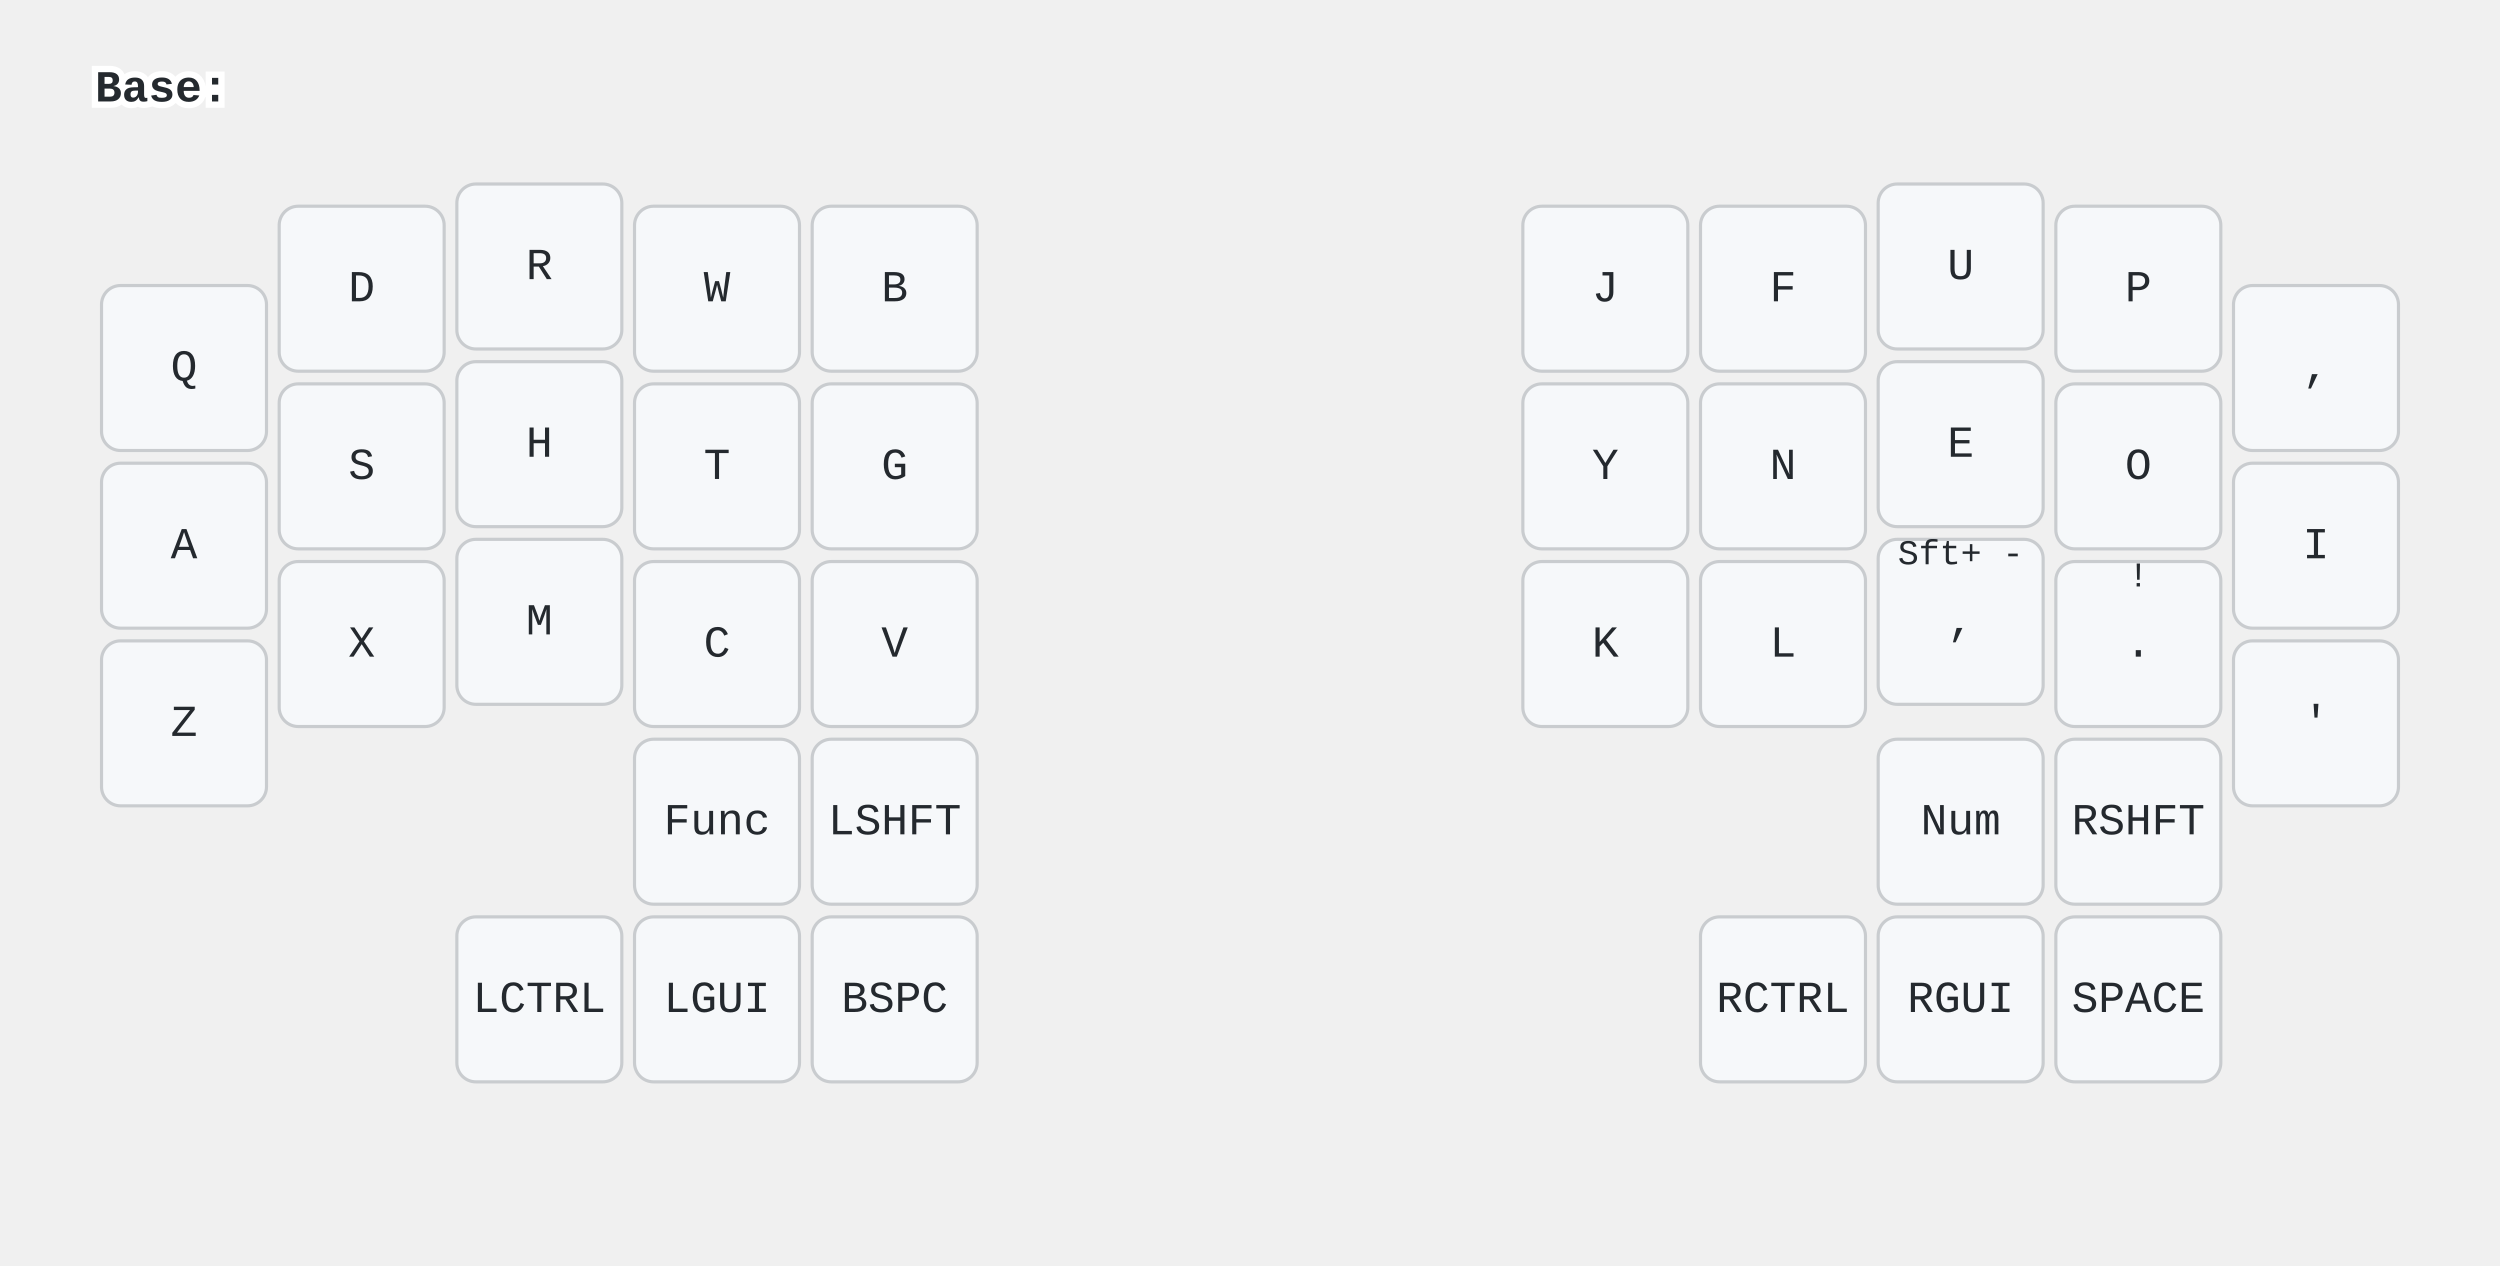
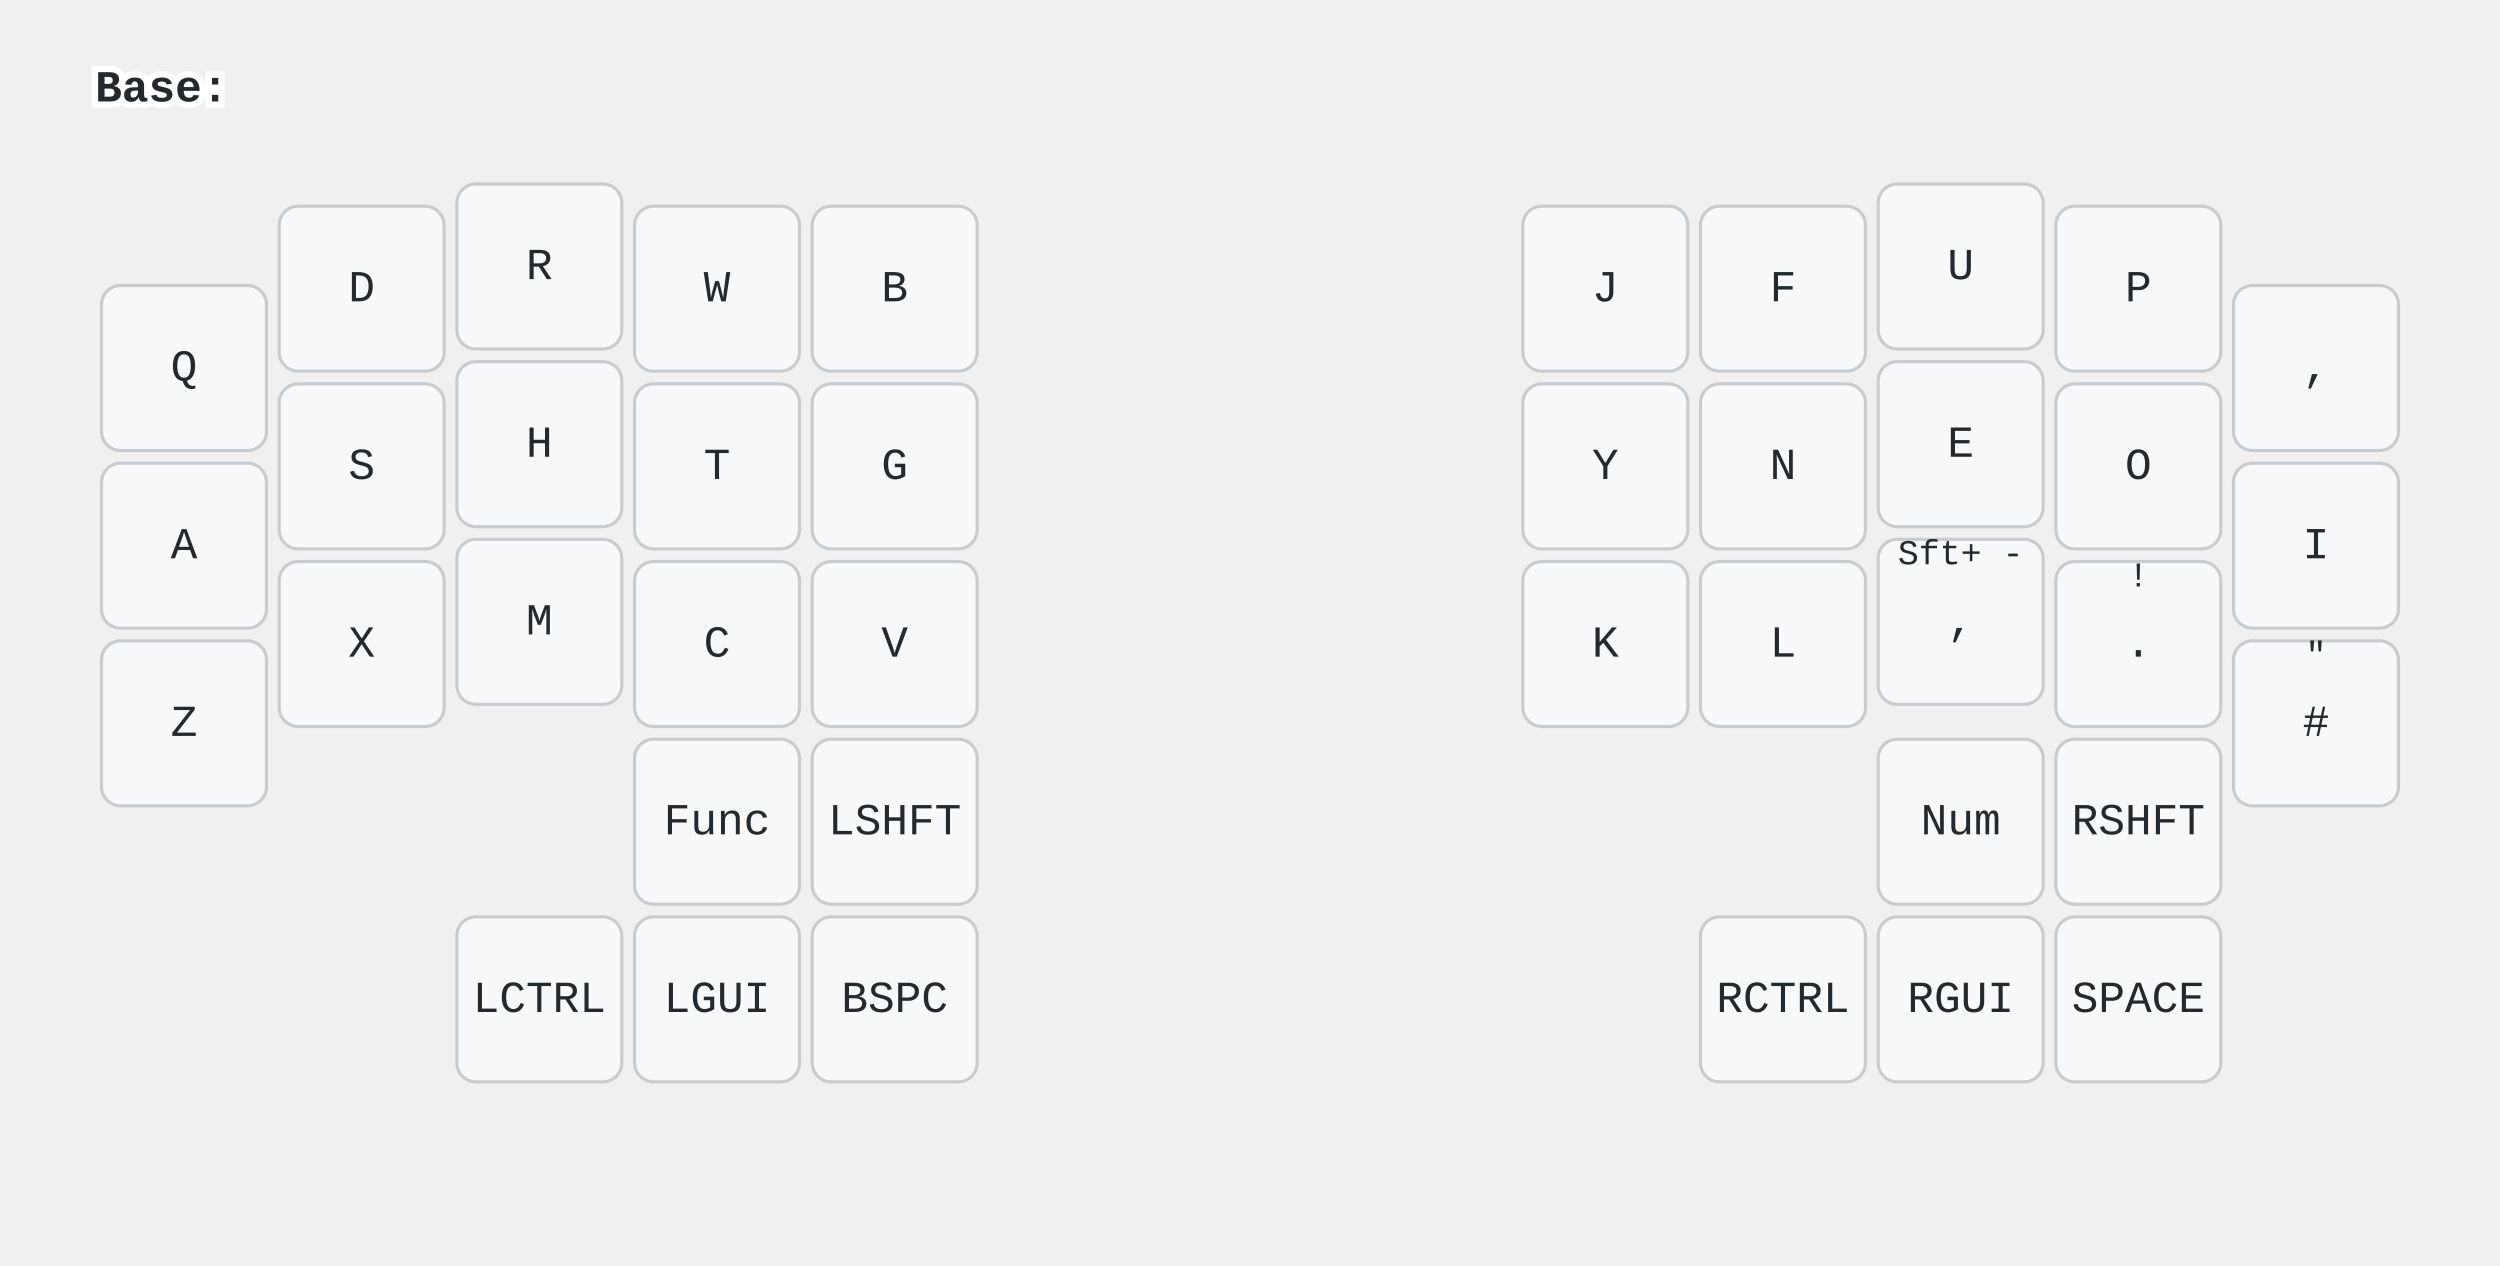
<svg xmlns="http://www.w3.org/2000/svg" width="788" height="399" viewBox="0 0 788 399" class="keymap">
  <style>/* inherit to force styles through use tags */
svg path {
    fill: inherit;
}

/* font and background color specifications */
svg.keymap {
    font-family: SFMono-Regular,Consolas,Liberation Mono,Menlo,monospace;
    font-size: 14px;
    font-kerning: normal;
    text-rendering: optimizeLegibility;
    fill: #24292e;
}

/* default key styling */
rect.key {
    fill: #f6f8fa;
}

rect.key, rect.combo {
    stroke: #c9cccf;
    stroke-width: 1;
}

/* default key side styling, only used is draw_key_sides is set */
rect.side {
    filter: brightness(90%);
}

/* color accent for combo boxes */
rect.combo, rect.combo-separate {
    fill: #cdf;
}

/* color accent for held keys */
rect.held, rect.combo.held {
    fill: #fdd;
}

/* color accent for ghost (optional) keys */
rect.ghost, rect.combo.ghost {
    stroke-dasharray: 4, 4;
    stroke-width: 2;
}

text {
    text-anchor: middle;
    dominant-baseline: middle;
}

/* styling for layer labels */
text.label {
    font-weight: bold;
    text-anchor: start;
    stroke: white;
    stroke-width: 4;
    paint-order: stroke;
}

/* styling for optional footer */
text.footer {
    text-anchor: end;
    dominant-baseline: auto;
    stroke: white;
    stroke-width: 4;
    paint-order: stroke;
}

/* styling for combo tap, and key non-tap label text */
text.combo, text.hold, text.shifted, text.left, text.right {
    font-size: 11px;
}

text.hold {
    text-anchor: middle;
    dominant-baseline: auto;
}

text.shifted {
    text-anchor: middle;
    dominant-baseline: hanging;
}

text.left {
    text-anchor: start;
}

text.right {
    text-anchor: end;
}

text.layer-activator {
    text-decoration: underline;
}

/* styling for hold/shifted label text in combo box */
text.combo.hold, text.combo.shifted, text.combo.left, text.combo.right {
    font-size: 8px;
}

/* lighter symbol for transparent keys */
text.trans {
    fill: #7b7e81;
}

/* styling for combo dendrons */
path.combo {
    stroke-width: 1;
    stroke: gray;
    fill: none;
}

/* Start Tabler Icons Cleanup */
/* cannot use height/width with glyphs */
.icon-tabler &gt; path {
    fill: inherit;
    stroke: inherit;
    stroke-width: 2;
}
/* hide tabler's default box */
.icon-tabler &gt; path[stroke="none"][fill="none"] {
    visibility: hidden;
}
/* End Tabler Icons Cleanup */

@media (prefers-color-scheme: dark) {
svg.keymap { fill: #d1d6db; }
rect.key { fill: #3f4750; }
rect.key, rect.combo { stroke: #60666c; }
rect.combo, rect.combo-separate { fill: #1f3d7a; }
rect.held, rect.combo.held { fill: #854747; }
text.label, text.footer { stroke: black; }
text.trans { fill: #7e8184; }
path.combo { stroke: #7f7f7f; }

}</style>
  <g transform="translate(30, 0)" class="layer-Base">
    <text x="0" y="28" class="label" id="Base">Base:</text>
    <g transform="translate(0, 56)">
      <g transform="translate(28, 60)" class="key keypos-0">
        <rect rx="6" ry="6" x="-26" y="-26" width="52" height="52" class="key" />
        <text x="0" y="0" class="key tap">Q</text>
      </g>
      <g transform="translate(84, 35)" class="key keypos-1">
        <rect rx="6" ry="6" x="-26" y="-26" width="52" height="52" class="key" />
        <text x="0" y="0" class="key tap">D</text>
      </g>
      <g transform="translate(140, 28)" class="key keypos-2">
        <rect rx="6" ry="6" x="-26" y="-26" width="52" height="52" class="key" />
        <text x="0" y="0" class="key tap">R</text>
      </g>
      <g transform="translate(196, 35)" class="key keypos-3">
        <rect rx="6" ry="6" x="-26" y="-26" width="52" height="52" class="key" />
        <text x="0" y="0" class="key tap">W</text>
      </g>
      <g transform="translate(252, 35)" class="key keypos-4">
        <rect rx="6" ry="6" x="-26" y="-26" width="52" height="52" class="key" />
        <text x="0" y="0" class="key tap">B</text>
      </g>
      <g transform="translate(476, 35)" class="key keypos-5">
        <rect rx="6" ry="6" x="-26" y="-26" width="52" height="52" class="key" />
        <text x="0" y="0" class="key tap">J</text>
      </g>
      <g transform="translate(532, 35)" class="key keypos-6">
        <rect rx="6" ry="6" x="-26" y="-26" width="52" height="52" class="key" />
        <text x="0" y="0" class="key tap">F</text>
      </g>
      <g transform="translate(588, 28)" class="key keypos-7">
        <rect rx="6" ry="6" x="-26" y="-26" width="52" height="52" class="key" />
        <text x="0" y="0" class="key tap">U</text>
      </g>
      <g transform="translate(644, 35)" class="key keypos-8">
        <rect rx="6" ry="6" x="-26" y="-26" width="52" height="52" class="key" />
        <text x="0" y="0" class="key tap">P</text>
      </g>
      <g transform="translate(700, 60)" class="key keypos-9">
        <rect rx="6" ry="6" x="-26" y="-26" width="52" height="52" class="key" />
        <text x="0" y="0" class="key tap">,</text>
      </g>
      <g transform="translate(28, 116)" class="key keypos-10">
        <rect rx="6" ry="6" x="-26" y="-26" width="52" height="52" class="key" />
        <text x="0" y="0" class="key tap">A</text>
      </g>
      <g transform="translate(84, 91)" class="key keypos-11">
        <rect rx="6" ry="6" x="-26" y="-26" width="52" height="52" class="key" />
        <text x="0" y="0" class="key tap">S</text>
      </g>
      <g transform="translate(140, 84)" class="key keypos-12">
        <rect rx="6" ry="6" x="-26" y="-26" width="52" height="52" class="key" />
        <text x="0" y="0" class="key tap">H</text>
      </g>
      <g transform="translate(196, 91)" class="key keypos-13">
        <rect rx="6" ry="6" x="-26" y="-26" width="52" height="52" class="key" />
        <text x="0" y="0" class="key tap">T</text>
      </g>
      <g transform="translate(252, 91)" class="key keypos-14">
        <rect rx="6" ry="6" x="-26" y="-26" width="52" height="52" class="key" />
        <text x="0" y="0" class="key tap">G</text>
      </g>
      <g transform="translate(476, 91)" class="key keypos-15">
        <rect rx="6" ry="6" x="-26" y="-26" width="52" height="52" class="key" />
        <text x="0" y="0" class="key tap">Y</text>
      </g>
      <g transform="translate(532, 91)" class="key keypos-16">
        <rect rx="6" ry="6" x="-26" y="-26" width="52" height="52" class="key" />
        <text x="0" y="0" class="key tap">N</text>
      </g>
      <g transform="translate(588, 84)" class="key keypos-17">
        <rect rx="6" ry="6" x="-26" y="-26" width="52" height="52" class="key" />
        <text x="0" y="0" class="key tap">E</text>
      </g>
      <g transform="translate(644, 91)" class="key keypos-18">
        <rect rx="6" ry="6" x="-26" y="-26" width="52" height="52" class="key" />
        <text x="0" y="0" class="key tap">O</text>
      </g>
      <g transform="translate(700, 116)" class="key keypos-19">
        <rect rx="6" ry="6" x="-26" y="-26" width="52" height="52" class="key" />
        <text x="0" y="0" class="key tap">I</text>
      </g>
      <g transform="translate(28, 172)" class="key keypos-20">
        <rect rx="6" ry="6" x="-26" y="-26" width="52" height="52" class="key" />
        <text x="0" y="0" class="key tap">Z</text>
      </g>
      <g transform="translate(84, 147)" class="key keypos-21">
        <rect rx="6" ry="6" x="-26" y="-26" width="52" height="52" class="key" />
        <text x="0" y="0" class="key tap">X</text>
      </g>
      <g transform="translate(140, 140)" class="key keypos-22">
        <rect rx="6" ry="6" x="-26" y="-26" width="52" height="52" class="key" />
        <text x="0" y="0" class="key tap">M</text>
      </g>
      <g transform="translate(196, 147)" class="key keypos-23">
        <rect rx="6" ry="6" x="-26" y="-26" width="52" height="52" class="key" />
        <text x="0" y="0" class="key tap">C</text>
      </g>
      <g transform="translate(252, 147)" class="key keypos-24">
        <rect rx="6" ry="6" x="-26" y="-26" width="52" height="52" class="key" />
        <text x="0" y="0" class="key tap">V</text>
      </g>
      <g transform="translate(476, 147)" class="key keypos-25">
        <rect rx="6" ry="6" x="-26" y="-26" width="52" height="52" class="key" />
        <text x="0" y="0" class="key tap">K</text>
      </g>
      <g transform="translate(532, 147)" class="key keypos-26">
        <rect rx="6" ry="6" x="-26" y="-26" width="52" height="52" class="key" />
        <text x="0" y="0" class="key tap">L</text>
      </g>
      <g transform="translate(588, 140)" class="key keypos-27">
        <rect rx="6" ry="6" x="-26" y="-26" width="52" height="52" class="key" />
        <text x="0" y="0" class="key tap">,</text>
        <text x="0" y="-24" class="key shifted">Sft+ -</text>
      </g>
      <g transform="translate(644, 147)" class="key keypos-28">
        <rect rx="6" ry="6" x="-26" y="-26" width="52" height="52" class="key" />
        <text x="0" y="0" class="key tap">.</text>
        <text x="0" y="-24" class="key shifted">!</text>
      </g>
      <g transform="translate(700, 172)" class="key keypos-29">
        <rect rx="6" ry="6" x="-26" y="-26" width="52" height="52" class="key" />
-         <text x="0" y="0" class="key tap">'</text>
+         <text x="0" y="0" class="key tap">#</text>
+         <text x="0" y="-24" class="key shifted">"</text>
      </g>
      <g transform="translate(196, 203)" class="key keypos-30">
        <rect rx="6" ry="6" x="-26" y="-26" width="52" height="52" class="key" />
        <text x="0" y="0" class="key tap">Func</text>
      </g>
      <g transform="translate(252, 203)" class="key keypos-31">
        <rect rx="6" ry="6" x="-26" y="-26" width="52" height="52" class="key" />
        <text x="0" y="0" class="key tap">LSHFT</text>
      </g>
      <g transform="translate(644, 203)" class="key keypos-32">
        <rect rx="6" ry="6" x="-26" y="-26" width="52" height="52" class="key" />
        <text x="0" y="0" class="key tap">RSHFT</text>
      </g>
      <g transform="translate(588, 203)" class="key keypos-33">
        <rect rx="6" ry="6" x="-26" y="-26" width="52" height="52" class="key" />
        <text x="0" y="0" class="key tap">Num</text>
      </g>
      <g transform="translate(140, 259)" class="key keypos-34">
        <rect rx="6" ry="6" x="-26" y="-26" width="52" height="52" class="key" />
        <text x="0" y="0" class="key tap">LCTRL</text>
      </g>
      <g transform="translate(196, 259)" class="key keypos-35">
        <rect rx="6" ry="6" x="-26" y="-26" width="52" height="52" class="key" />
        <text x="0" y="0" class="key tap">LGUI</text>
      </g>
      <g transform="translate(252, 259)" class="key keypos-36">
        <rect rx="6" ry="6" x="-26" y="-26" width="52" height="52" class="key" />
        <text x="0" y="0" class="key tap">BSPC</text>
      </g>
      <g transform="translate(644, 259)" class="key keypos-37">
        <rect rx="6" ry="6" x="-26" y="-26" width="52" height="52" class="key" />
        <text x="0" y="0" class="key tap">SPACE</text>
      </g>
      <g transform="translate(588, 259)" class="key keypos-38">
        <rect rx="6" ry="6" x="-26" y="-26" width="52" height="52" class="key" />
        <text x="0" y="0" class="key tap">RGUI</text>
      </g>
      <g transform="translate(532, 259)" class="key keypos-39">
        <rect rx="6" ry="6" x="-26" y="-26" width="52" height="52" class="key" />
        <text x="0" y="0" class="key tap">RCTRL</text>
      </g>
    </g>
  </g>
</svg>
